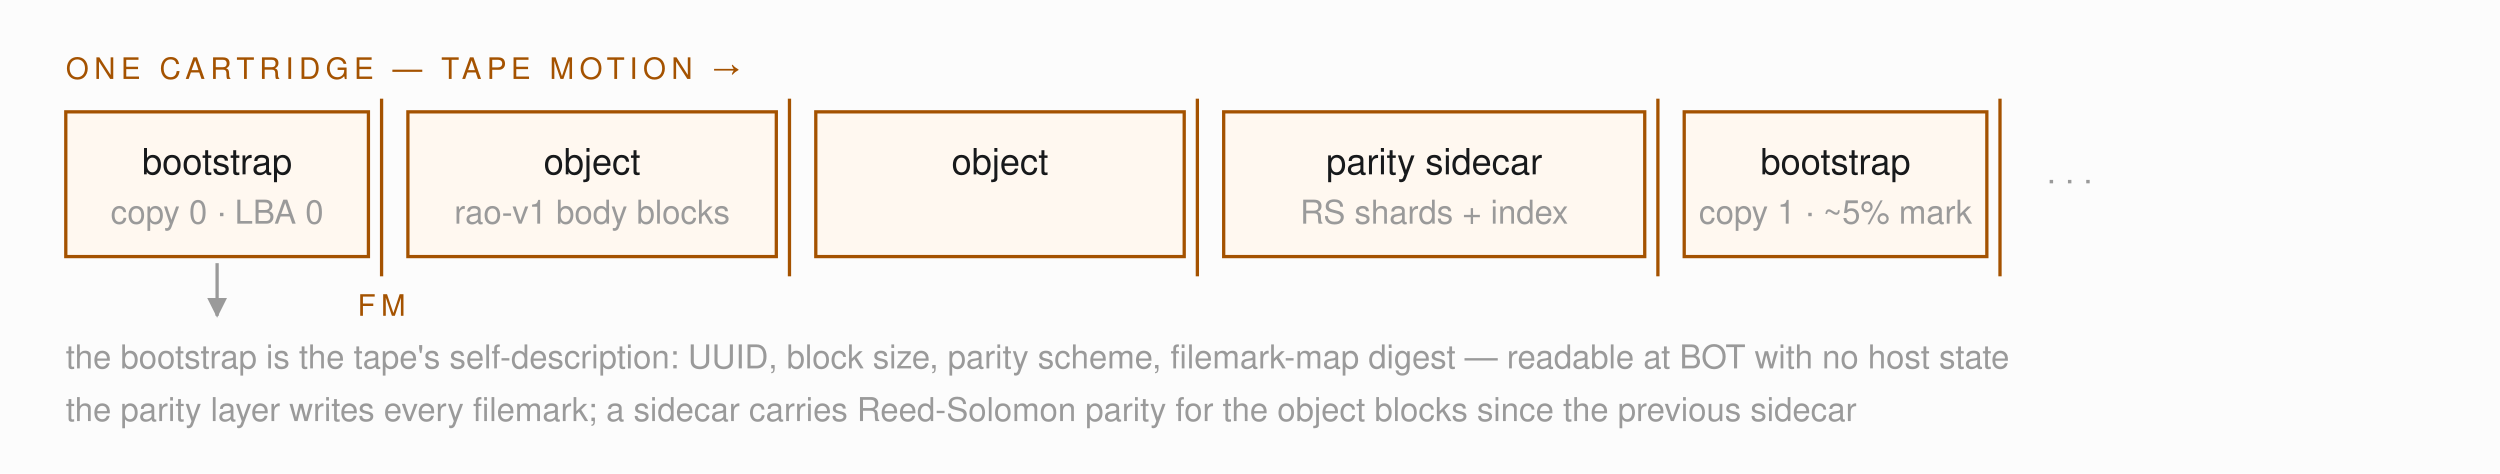
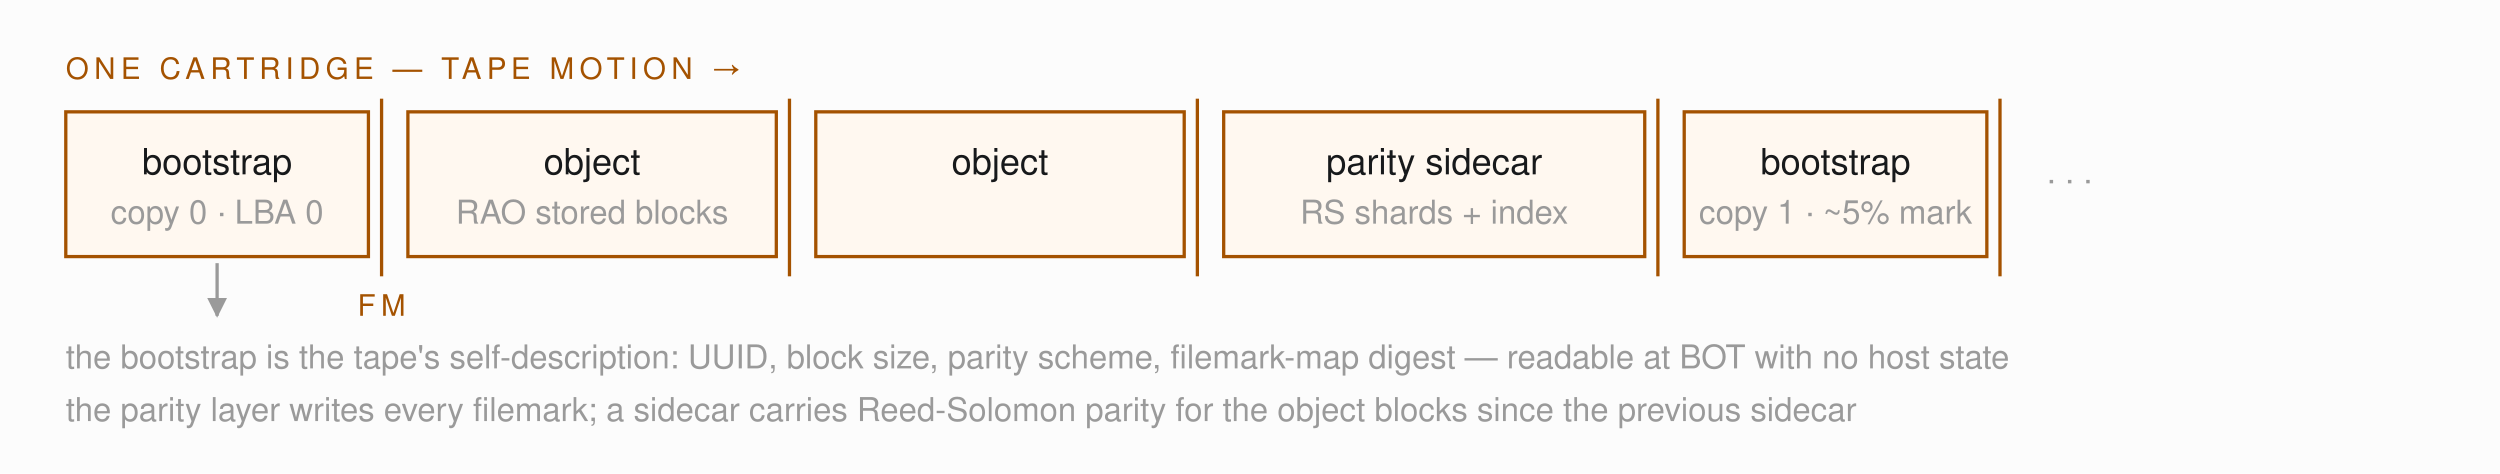
<svg xmlns="http://www.w3.org/2000/svg" width="760" height="144" viewBox="0 0 760 144" role="img" aria-label="Tape file sequence on one cartridge: bootstrap copy 0 at LBA 0, then object tape files and parity sidecars separated by filemarks, with bootstrap copies repeating down the tape">
  <rect width="100%" height="100%" fill="#fcfcfc" />
  <style>
    .rs { fill: #fff8f0; stroke: #a45200; }
    .rt { font: 11px 'Helvetica Neue', Helvetica, Arial, sans-serif; fill: #17191b; }
    .rtd { font: 10px 'Helvetica Neue', Helvetica, Arial, sans-serif; fill: #9a9a9a; }
    .rta { font: 9px 'Helvetica Neue', Helvetica, Arial, sans-serif; fill: #a45200; letter-spacing: .18em; }
    .rl { stroke: #9a9a9a; stroke-width: 1; fill: none; }
    .ra { stroke: #a45200; stroke-width: 1; fill: none; }
  </style>
  <defs>
    <marker id="ah" viewBox="0 0 10 10" refX="9" refY="5" markerWidth="6" markerHeight="6" orient="auto">
      <path d="M0,0L10,5L0,10z" fill="#9a9a9a" />
    </marker>
  </defs>
  <text class="rta" x="20" y="24">ONE CARTRIDGE — TAPE MOTION →</text>
  <rect class="rs" x="20" y="34" width="92" height="44" />
  <text class="rt" x="66" y="53" text-anchor="middle">bootstrap</text>
  <text class="rtd" x="66" y="68" text-anchor="middle">copy 0 · LBA 0</text>
  <line class="ra" x1="116" y1="30" x2="116" y2="84" />
  <text class="rta" x="116" y="96" text-anchor="middle">FM</text>
  <rect class="rs" x="124" y="34" width="112" height="44" />
  <text class="rt" x="180" y="53" text-anchor="middle">object</text>
-   <text class="rtd" x="180" y="68" text-anchor="middle">rao-v1 body blocks</text>
+   <text class="rtd" x="180" y="68" text-anchor="middle">RAO stored blocks</text>
  <line class="ra" x1="240" y1="30" x2="240" y2="84" />
  <rect class="rs" x="248" y="34" width="112" height="44" />
  <text class="rt" x="304" y="53" text-anchor="middle">object</text>
  <line class="ra" x1="364" y1="30" x2="364" y2="84" />
  <rect class="rs" x="372" y="34" width="128" height="44" />
  <text class="rt" x="436" y="53" text-anchor="middle">parity sidecar</text>
  <text class="rtd" x="436" y="68" text-anchor="middle">RS shards + index</text>
  <line class="ra" x1="504" y1="30" x2="504" y2="84" />
  <rect class="rs" x="512" y="34" width="92" height="44" />
  <text class="rt" x="558" y="53" text-anchor="middle">bootstrap</text>
  <text class="rtd" x="558" y="68" text-anchor="middle">copy 1 · ~5% mark</text>
  <line class="ra" x1="608" y1="30" x2="608" y2="84" />
  <text class="rtd" x="622" y="58">· · ·</text>
  <line class="rl" x1="66" y1="80" x2="66" y2="96" marker-end="url(#ah)" />
  <text class="rtd" x="20" y="112">the bootstrap is the tape's self-description: UUID, block size, parity scheme, filemark-map digest — readable at BOT with no host state</text>
  <text class="rtd" x="20" y="128">the parity layer writes every filemark; a sidecar carries Reed-Solomon parity for the object blocks since the previous sidecar</text>
</svg>
